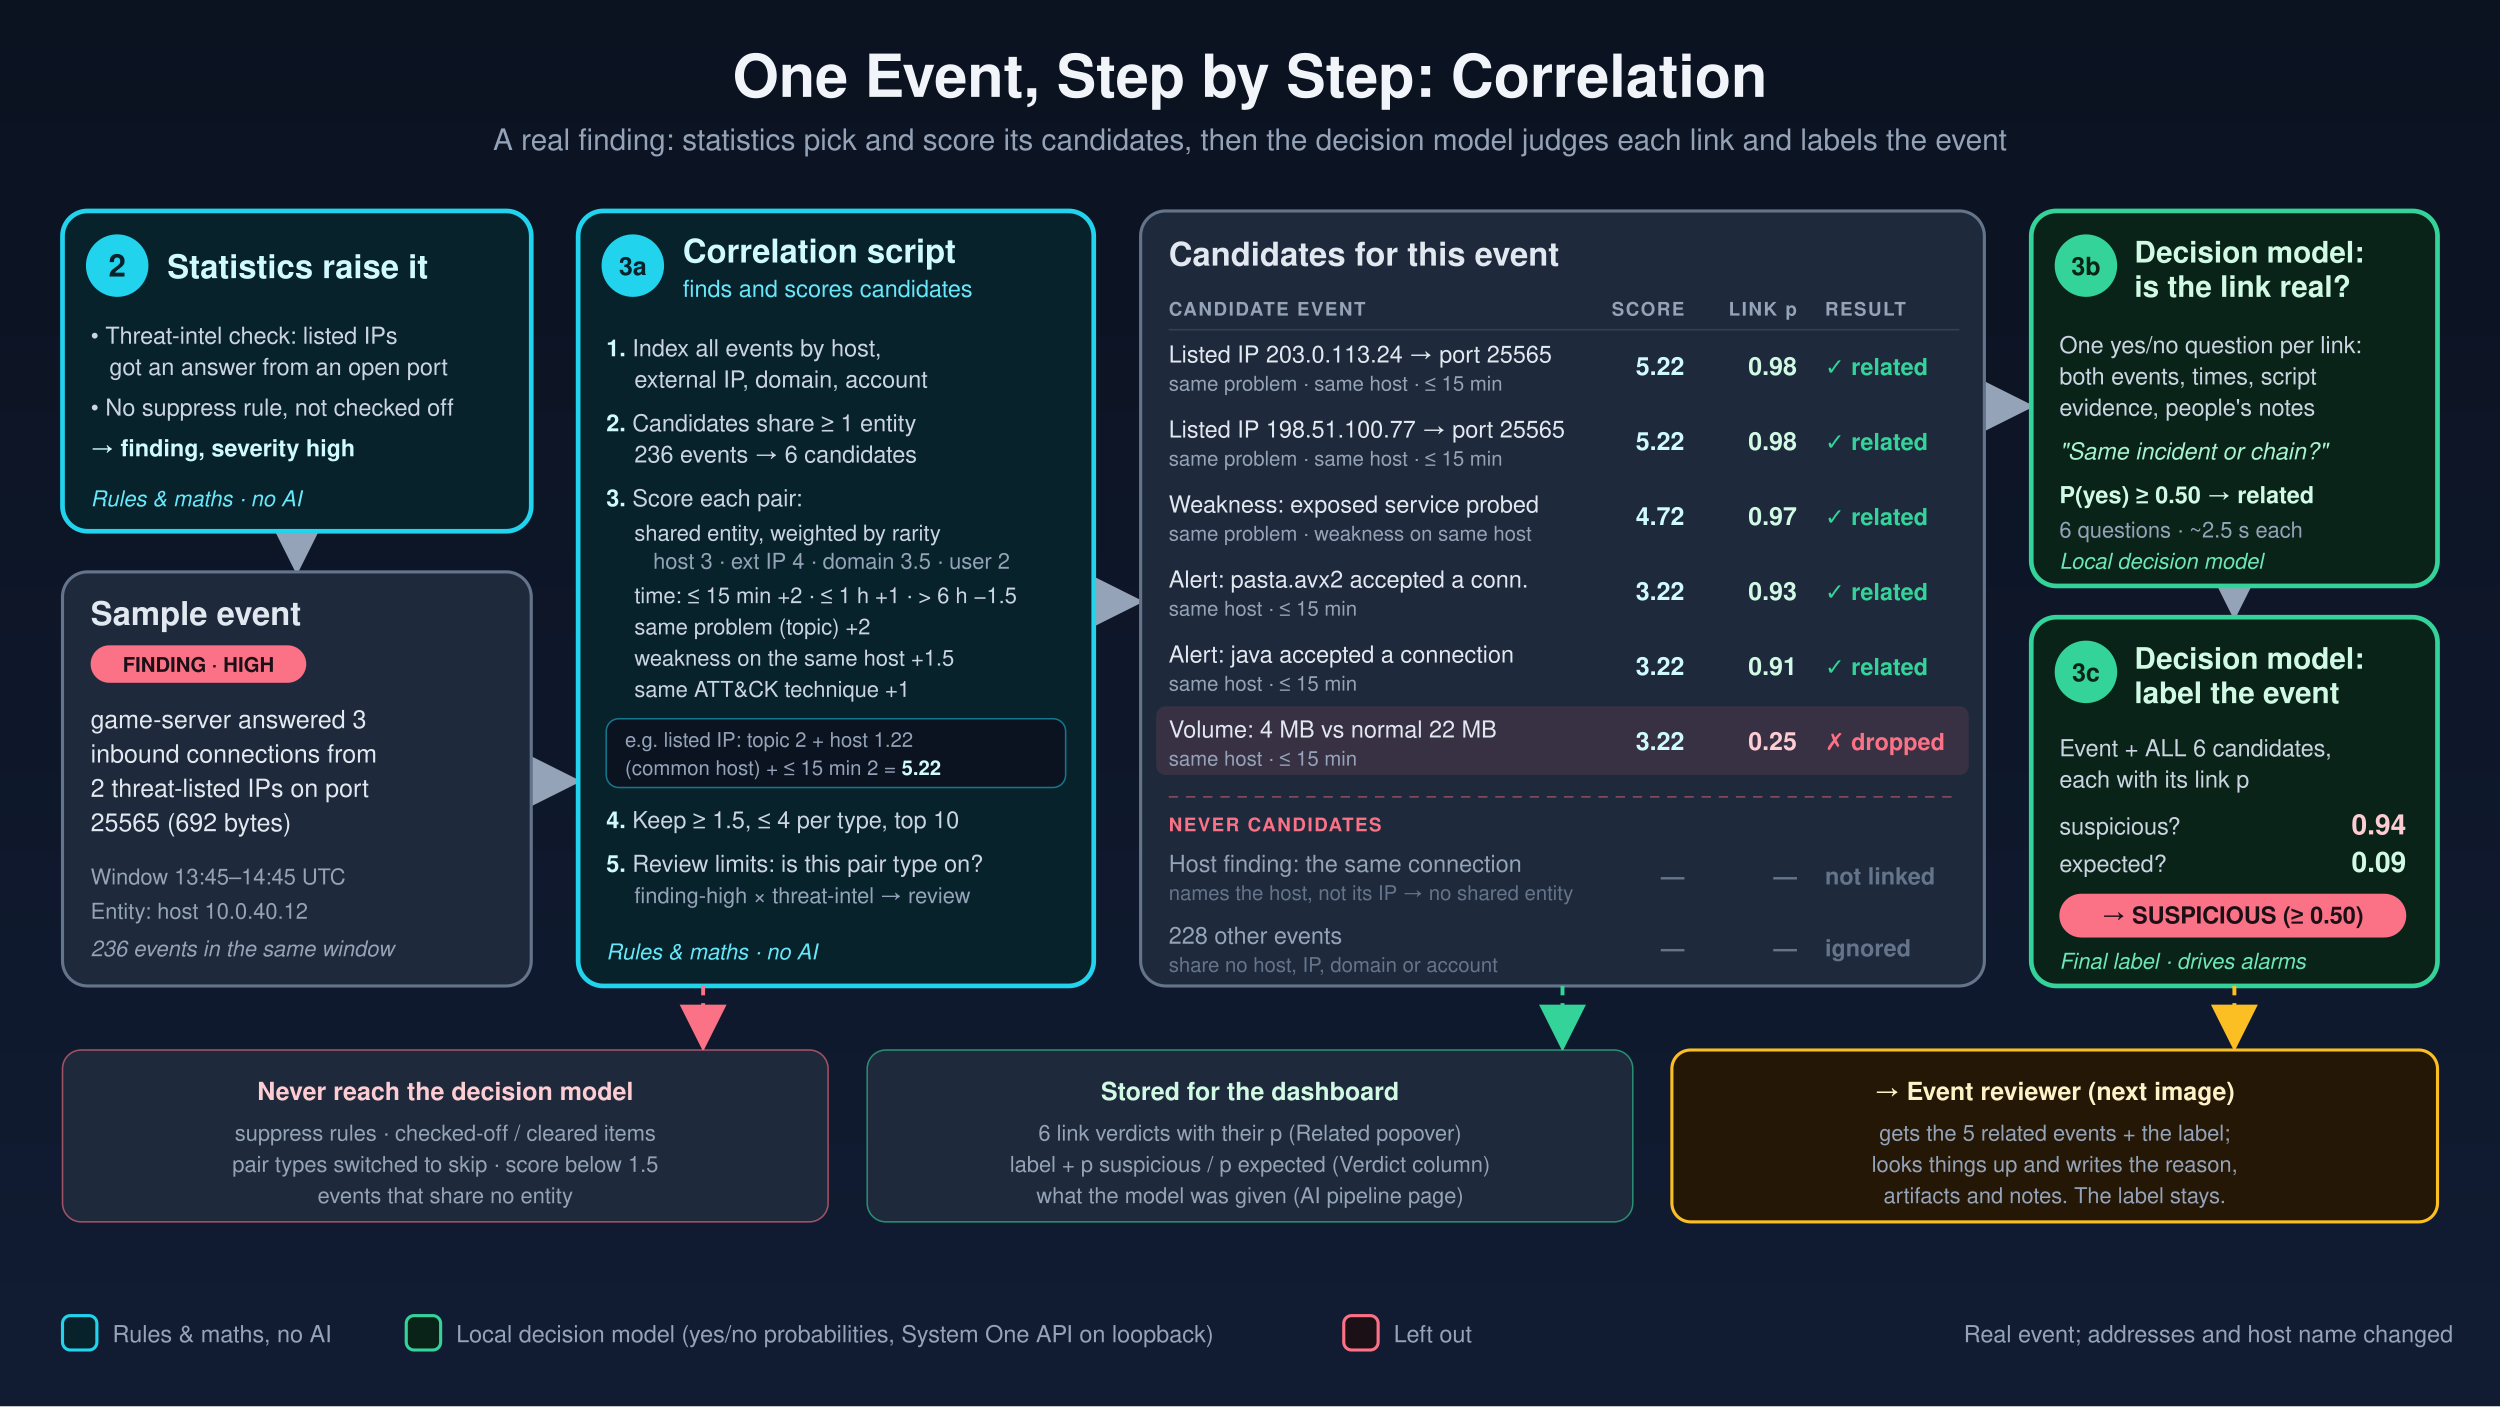
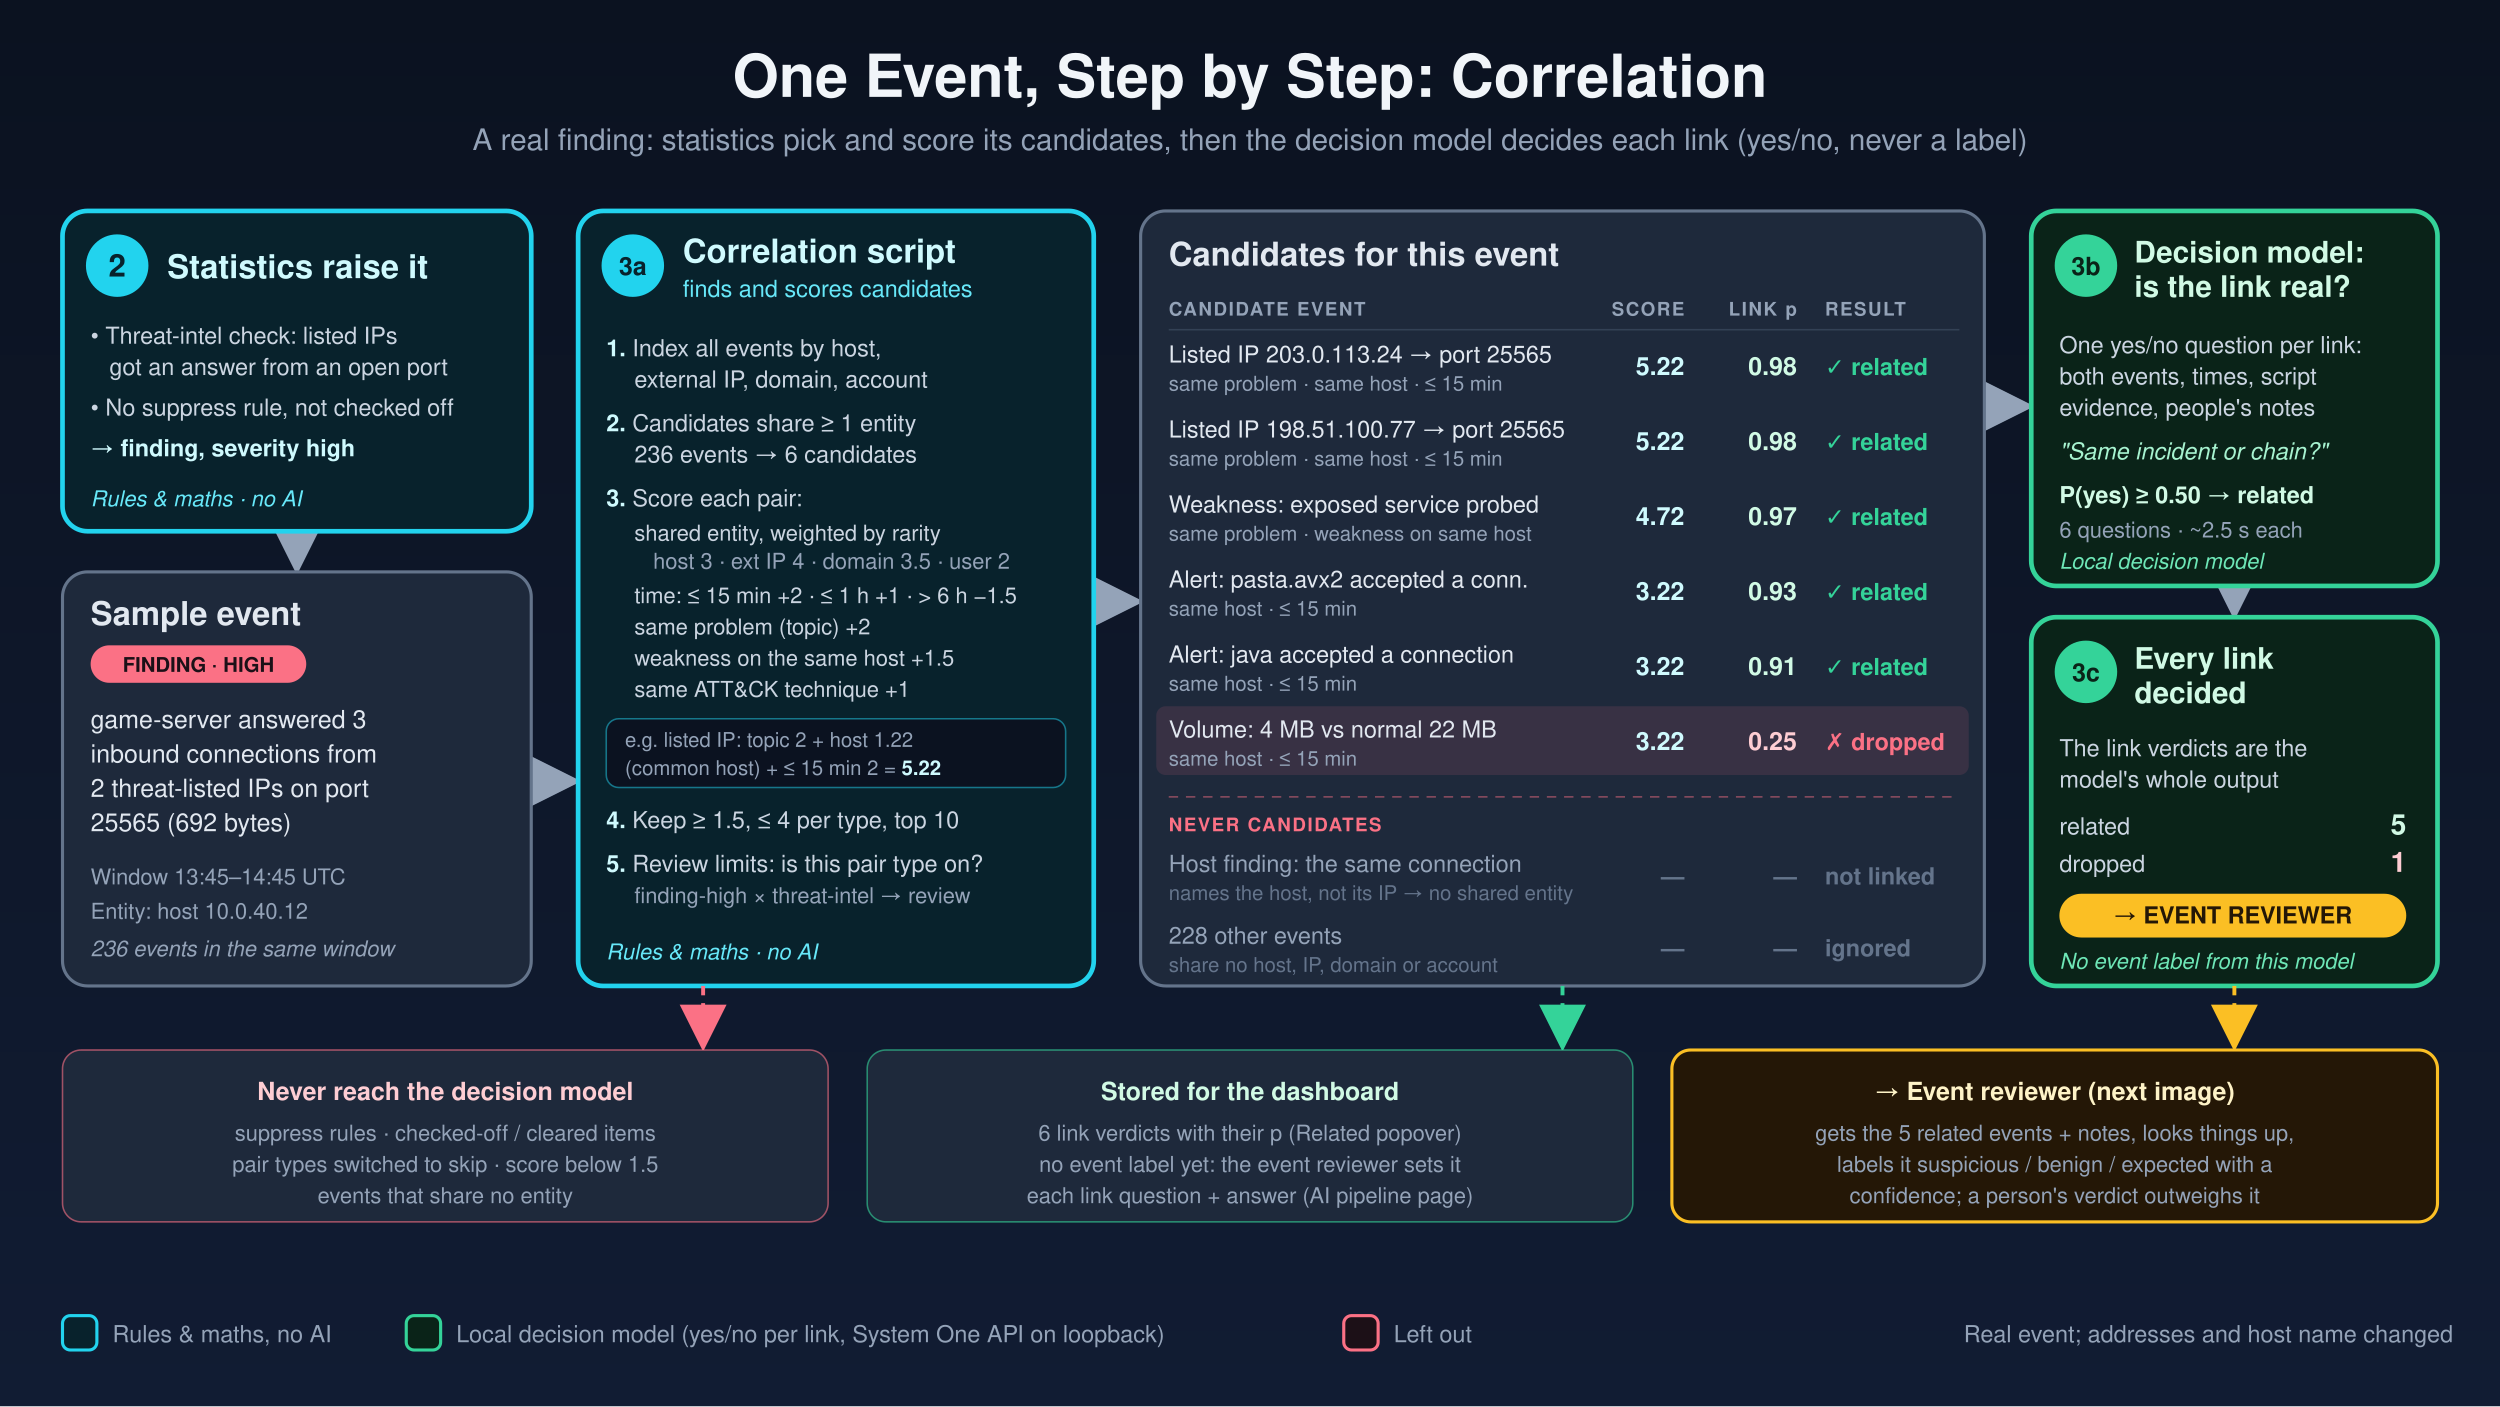
<svg xmlns="http://www.w3.org/2000/svg" viewBox="0 0 1600 900" width="1600" height="900" font-family="Helvetica, Arial, sans-serif">
  <defs>
    <linearGradient id="bg" x1="0" y1="0" x2="0" y2="1">
      <stop offset="0" stop-color="#0b1220" />
      <stop offset="1" stop-color="#111c33" />
    </linearGradient>
    <marker id="arr" markerWidth="12" markerHeight="12" refX="10" refY="6" orient="auto">
      <path d="M0,0 L12,6 L0,12 z" fill="#94a3b8" />
    </marker>
    <marker id="arrR" markerWidth="12" markerHeight="12" refX="10" refY="6" orient="auto">
      <path d="M0,0 L12,6 L0,12 z" fill="#fb7185" />
    </marker>
    <marker id="arrG" markerWidth="12" markerHeight="12" refX="10" refY="6" orient="auto">
      <path d="M0,0 L12,6 L0,12 z" fill="#34d399" />
    </marker>
    <marker id="arrY" markerWidth="12" markerHeight="12" refX="10" refY="6" orient="auto">
      <path d="M0,0 L12,6 L0,12 z" fill="#fbbf24" />
    </marker>
  </defs>
  <rect width="1600" height="900" fill="url(#bg)" />
  <text x="800" y="62" text-anchor="middle" font-size="38" font-weight="700" fill="#f1f5f9">One Event, Step by Step: Correlation</text>
-   <text x="800" y="96" text-anchor="middle" font-size="19" fill="#94a3b8">A real finding: statistics pick and score its candidates, then the decision model judges each link and labels the event</text>
+   <text x="800" y="96" text-anchor="middle" font-size="19" fill="#94a3b8">A real finding: statistics pick and score its candidates, then the decision model decides each link (yes/no, never a label)</text>
  <g stroke="#94a3b8" stroke-width="3" fill="none" marker-end="url(#arr)">
    <path d="M190,340 V362" />
    <path d="M340,500 H366" />
    <path d="M702,385 H726" />
    <path d="M1272,260 H1296" />
    <path d="M1430,375 V391" />
  </g>
  <rect x="40" y="135" width="300" height="205" rx="16" fill="#08222c" stroke="#22d3ee" stroke-width="3" />
  <circle cx="75" cy="170" r="20" fill="#22d3ee" />
  <text x="75" y="177" text-anchor="middle" font-size="20" font-weight="700" fill="#08222c">2</text>
  <text x="107" y="178" font-size="21" font-weight="700" fill="#cffafe">Statistics raise it</text>
  <g font-size="15" fill="#cbd5e1">
    <text x="58" y="220">• Threat-intel check: listed IPs</text>
    <text x="70" y="240">got an answer from an open port</text>
    <text x="58" y="266">• No suppress rule, not checked off</text>
    <text x="58" y="292" font-weight="700" fill="#cffafe">→ finding, severity high</text>
    <text x="58" y="324" fill="#67e8f9" font-size="14" font-style="italic">Rules &amp; maths · no AI</text>
  </g>
  <rect x="40" y="366" width="300" height="265" rx="16" fill="#1e293b" stroke="#64748b" stroke-width="2" />
  <text x="58" y="400" font-size="21" font-weight="700" fill="#e2e8f0">Sample event</text>
  <rect x="58" y="413" width="138" height="24" rx="12" fill="#fb7185" />
  <text x="127" y="430" text-anchor="middle" font-size="13" font-weight="700" fill="#1c1017">FINDING · HIGH</text>
  <g font-size="16" fill="#e2e8f0">
    <text x="58" y="466">game-server answered 3</text>
    <text x="58" y="488">inbound connections from</text>
    <text x="58" y="510">2 threat-listed IPs on port</text>
    <text x="58" y="532">25565 (692 bytes)</text>
  </g>
  <g font-size="14" fill="#94a3b8">
    <text x="58" y="566">Window 13:45–14:45 UTC</text>
    <text x="58" y="588">Entity: host 10.0.40.12</text>
    <text x="58" y="612" font-style="italic">236 events in the same window</text>
  </g>
  <rect x="370" y="135" width="330" height="496" rx="16" fill="#08222c" stroke="#22d3ee" stroke-width="3" />
  <circle cx="405" cy="170" r="20" fill="#22d3ee" />
  <text x="405" y="176" text-anchor="middle" font-size="16" font-weight="700" fill="#08222c">3a</text>
  <text x="437" y="168" font-size="21" font-weight="700" fill="#cffafe">Correlation script</text>
  <text x="437" y="190" font-size="15" fill="#67e8f9">finds and scores candidates</text>
  <g font-size="15" fill="#cbd5e1">
    <text x="388" y="228">
      <tspan font-weight="700" fill="#cffafe">1.</tspan> Index all events by host,</text>
    <text x="406" y="248">external IP, domain, account</text>
    <text x="388" y="276">
      <tspan font-weight="700" fill="#cffafe">2.</tspan> Candidates share ≥ 1 entity</text>
    <text x="406" y="296">236 events → 6 candidates</text>
    <text x="388" y="324">
      <tspan font-weight="700" fill="#cffafe">3.</tspan> Score each pair:</text>
  </g>
  <g font-size="14" fill="#cbd5e1">
    <text x="406" y="346">shared entity, weighted by rarity</text>
    <text x="418" y="364" fill="#94a3b8">host 3 · ext IP 4 · domain 3.5 · user 2</text>
    <text x="406" y="386">time: ≤ 15 min +2 · ≤ 1 h +1 · &gt; 6 h −1.5</text>
    <text x="406" y="406">same problem (topic) +2</text>
    <text x="406" y="426">weakness on the same host +1.5</text>
    <text x="406" y="446">same ATT&amp;CK technique +1</text>
  </g>
  <rect x="388" y="460" width="294" height="44" rx="8" fill="#0b1220" stroke="#22d3ee" stroke-opacity=".5" />
  <text x="400" y="478" font-size="13" fill="#94a3b8">e.g. listed IP: topic 2 + host 1.22</text>
  <text x="400" y="496" font-size="13" fill="#94a3b8">(common host) + ≤ 15 min 2 = <tspan font-weight="700" fill="#cffafe">5.22</tspan>
  </text>
  <g font-size="15" fill="#cbd5e1">
    <text x="388" y="530">
      <tspan font-weight="700" fill="#cffafe">4.</tspan> Keep ≥ 1.5, ≤ 4 per type, top 10</text>
    <text x="388" y="558">
      <tspan font-weight="700" fill="#cffafe">5.</tspan> Review limits: is this pair type on?</text>
    <text x="406" y="578" font-size="14" fill="#94a3b8">finding-high × threat-intel → review</text>
  </g>
  <text x="388" y="614" fill="#67e8f9" font-size="14" font-style="italic">Rules &amp; maths · no AI</text>
  <rect x="730" y="135" width="540" height="496" rx="16" fill="#1e293b" stroke="#64748b" stroke-width="2" />
  <text x="748" y="170" font-size="21" font-weight="700" fill="#e2e8f0">Candidates for this event</text>
  <g font-size="12" font-weight="700" fill="#94a3b8" letter-spacing="1">
    <text x="748" y="202">CANDIDATE EVENT</text>
    <text x="1078" y="202" text-anchor="end">SCORE</text>
    <text x="1150" y="202" text-anchor="end">LINK p</text>
    <text x="1168" y="202">RESULT</text>
  </g>
  <line x1="748" y1="211" x2="1254" y2="211" stroke="#334155" />
  <rect x="740" y="452" width="520" height="44" rx="6" fill="#fb7185" fill-opacity=".12" />
  <g font-size="15" fill="#e2e8f0">
    <text x="748" y="232">Listed IP 203.0.113.24 → port 25565</text>
    <text x="748" y="280">Listed IP 198.51.100.77 → port 25565</text>
    <text x="748" y="328">Weakness: exposed service probed</text>
    <text x="748" y="376">Alert: pasta.avx2 accepted a conn.</text>
    <text x="748" y="424">Alert: java accepted a connection</text>
    <text x="748" y="472">Volume: 4 MB vs normal 22 MB</text>
  </g>
  <g font-size="13" fill="#94a3b8">
    <text x="748" y="250">same problem · same host · ≤ 15 min</text>
    <text x="748" y="298">same problem · same host · ≤ 15 min</text>
    <text x="748" y="346">same problem · weakness on same host</text>
    <text x="748" y="394">same host · ≤ 15 min</text>
    <text x="748" y="442">same host · ≤ 15 min</text>
    <text x="748" y="490">same host · ≤ 15 min</text>
  </g>
  <g font-size="16" font-weight="700" fill="#cffafe" text-anchor="end">
    <text x="1078" y="240">5.22</text>
    <text x="1078" y="288">5.22</text>
    <text x="1078" y="336">4.72</text>
    <text x="1078" y="384">3.22</text>
    <text x="1078" y="432">3.22</text>
    <text x="1078" y="480">3.22</text>
  </g>
  <g font-size="16" font-weight="700" fill="#d1fae5" text-anchor="end">
    <text x="1150" y="240">0.98</text>
    <text x="1150" y="288">0.98</text>
    <text x="1150" y="336">0.97</text>
    <text x="1150" y="384">0.93</text>
    <text x="1150" y="432">0.91</text>
    <text x="1150" y="480" fill="#fecdd3">0.25</text>
  </g>
  <g font-size="15" font-weight="700" fill="#34d399">
    <text x="1168" y="240">✓ related</text>
    <text x="1168" y="288">✓ related</text>
    <text x="1168" y="336">✓ related</text>
    <text x="1168" y="384">✓ related</text>
    <text x="1168" y="432">✓ related</text>
    <text x="1168" y="480" fill="#fb7185">✗ dropped</text>
  </g>
  <line x1="748" y1="510" x2="1254" y2="510" stroke="#fb7185" stroke-opacity=".5" stroke-dasharray="6,5" />
  <text x="748" y="532" font-size="12" font-weight="700" fill="#fb7185" letter-spacing="1">NEVER CANDIDATES</text>
  <g font-size="15" fill="#94a3b8">
    <text x="748" y="558">Host finding: the same connection</text>
    <text x="748" y="604">228 other events</text>
  </g>
  <g font-size="13" fill="#64748b">
    <text x="748" y="576">names the host, not its IP → no shared entity</text>
    <text x="748" y="622">share no host, IP, domain or account</text>
  </g>
  <g font-size="15" font-weight="700" fill="#64748b">
    <text x="1078" y="566" text-anchor="end">—</text>
    <text x="1150" y="566" text-anchor="end">—</text>
    <text x="1168" y="566">not linked</text>
    <text x="1078" y="612" text-anchor="end">—</text>
    <text x="1150" y="612" text-anchor="end">—</text>
    <text x="1168" y="612">ignored</text>
  </g>
  <rect x="1300" y="135" width="260" height="240" rx="16" fill="#0a2318" stroke="#34d399" stroke-width="3" />
  <circle cx="1335" cy="170" r="20" fill="#34d399" />
  <text x="1335" y="176" text-anchor="middle" font-size="16" font-weight="700" fill="#0a2318">3b</text>
  <text x="1366" y="168" font-size="19" font-weight="700" fill="#d1fae5">Decision model:</text>
  <text x="1366" y="190" font-size="19" font-weight="700" fill="#d1fae5">is the link real?</text>
  <g font-size="15" fill="#cbd5e1">
    <text x="1318" y="226">One yes/no question per link:</text>
    <text x="1318" y="246">both events, times, script</text>
    <text x="1318" y="266">evidence, people's notes</text>
    <text x="1318" y="294" font-style="italic" fill="#a7f3d0">"Same incident or chain?"</text>
    <text x="1318" y="322" font-weight="700" fill="#d1fae5">P(yes) ≥ 0.50 → related</text>
    <text x="1318" y="344" font-size="14" fill="#94a3b8">6 questions · ~2.5 s each</text>
    <text x="1318" y="364" font-size="14" fill="#6ee7b7" font-style="italic">Local decision model</text>
  </g>
  <rect x="1300" y="395" width="260" height="236" rx="16" fill="#0a2318" stroke="#34d399" stroke-width="3" />
  <circle cx="1335" cy="430" r="20" fill="#34d399" />
  <text x="1335" y="436" text-anchor="middle" font-size="16" font-weight="700" fill="#0a2318">3c</text>
-   <text x="1366" y="428" font-size="19" font-weight="700" fill="#d1fae5">Decision model:</text>
-   <text x="1366" y="450" font-size="19" font-weight="700" fill="#d1fae5">label the event</text>
-   <g font-size="15" fill="#cbd5e1">
-     <text x="1318" y="484">Event + ALL 6 candidates,</text>
-     <text x="1318" y="504">each with its link p</text>
-     <text x="1318" y="534">suspicious?</text>
-     <text x="1540" y="534" text-anchor="end" font-size="18" font-weight="700" fill="#fecdd3">0.94</text>
-     <text x="1318" y="558">expected?</text>
-     <text x="1540" y="558" text-anchor="end" font-size="18" font-weight="700" fill="#d1fae5">0.09</text>
-   </g>
-   <rect x="1318" y="572" width="222" height="28" rx="14" fill="#fb7185" />
-   <text x="1429" y="591" text-anchor="middle" font-size="15" font-weight="700" fill="#1c1017">→ SUSPICIOUS (≥ 0.50)</text>
-   <text x="1318" y="620" font-size="14" fill="#6ee7b7" font-style="italic">Final label · drives alarms</text>
+   <text x="1366" y="428" font-size="19" font-weight="700" fill="#d1fae5">Every link</text>
+   <text x="1366" y="450" font-size="19" font-weight="700" fill="#d1fae5">decided</text>
+   <g font-size="15" fill="#cbd5e1">
+     <text x="1318" y="484">The link verdicts are the</text>
+     <text x="1318" y="504">model's whole output</text>
+     <text x="1318" y="534">related</text>
+     <text x="1540" y="534" text-anchor="end" font-size="18" font-weight="700" fill="#d1fae5">5</text>
+     <text x="1318" y="558">dropped</text>
+     <text x="1540" y="558" text-anchor="end" font-size="18" font-weight="700" fill="#fecdd3">1</text>
+   </g>
+   <rect x="1318" y="572" width="222" height="28" rx="14" fill="#fbbf24" />
+   <text x="1429" y="591" text-anchor="middle" font-size="15" font-weight="700" fill="#241706">→ EVENT REVIEWER</text>
+   <text x="1318" y="620" font-size="14" fill="#6ee7b7" font-style="italic">No event label from this model</text>
  <g fill="none" stroke-width="2.5" stroke-dasharray="6,5">
    <path d="M450,631 V668" stroke="#fb7185" marker-end="url(#arrR)" />
    <path d="M1000,631 V668" stroke="#34d399" marker-end="url(#arrG)" />
    <path d="M1430,631 V668" stroke="#fbbf24" marker-end="url(#arrY)" />
  </g>
  <g font-size="16" text-anchor="middle">
    <rect x="40" y="672" width="490" height="110" rx="12" fill="#1e293b" stroke="#fb7185" stroke-opacity=".6" />
    <text x="285" y="704" font-weight="700" fill="#fecdd3">Never reach the decision model</text>
    <text x="285" y="730" fill="#94a3b8" font-size="14">suppress rules · checked-off / cleared items</text>
    <text x="285" y="750" fill="#94a3b8" font-size="14">pair types switched to skip · score below 1.5</text>
    <text x="285" y="770" fill="#94a3b8" font-size="14">events that share no entity</text>
    <rect x="555" y="672" width="490" height="110" rx="12" fill="#1e293b" stroke="#34d399" stroke-opacity=".6" />
    <text x="800" y="704" font-weight="700" fill="#d1fae5">Stored for the dashboard</text>
    <text x="800" y="730" fill="#94a3b8" font-size="14">6 link verdicts with their p (Related popover)</text>
-     <text x="800" y="750" fill="#94a3b8" font-size="14">label + p suspicious / p expected (Verdict column)</text>
-     <text x="800" y="770" fill="#94a3b8" font-size="14">what the model was given (AI pipeline page)</text>
+     <text x="800" y="750" fill="#94a3b8" font-size="14">no event label yet: the event reviewer sets it</text>
+     <text x="800" y="770" fill="#94a3b8" font-size="14">each link question + answer (AI pipeline page)</text>
    <rect x="1070" y="672" width="490" height="110" rx="12" fill="#241706" stroke="#fbbf24" stroke-width="2" />
    <text x="1315" y="704" font-weight="700" fill="#fef3c7">→ Event reviewer (next image)</text>
-     <text x="1315" y="730" fill="#94a3b8" font-size="14">gets the 5 related events + the label;</text>
-     <text x="1315" y="750" fill="#94a3b8" font-size="14">looks things up and writes the reason,</text>
-     <text x="1315" y="770" fill="#94a3b8" font-size="14">artifacts and notes. The label stays.</text>
+     <text x="1315" y="730" fill="#94a3b8" font-size="14">gets the 5 related events + notes, looks things up,</text>
+     <text x="1315" y="750" fill="#94a3b8" font-size="14">labels it suspicious / benign / expected with a</text>
+     <text x="1315" y="770" fill="#94a3b8" font-size="14">confidence; a person's verdict outweighs it</text>
  </g>
  <g font-size="15" fill="#94a3b8">
    <rect x="40" y="842" width="22" height="22" rx="5" fill="#08222c" stroke="#22d3ee" stroke-width="2" />
    <text x="72" y="859">Rules &amp; maths, no AI</text>
    <rect x="260" y="842" width="22" height="22" rx="5" fill="#0a2318" stroke="#34d399" stroke-width="2" />
-     <text x="292" y="859">Local decision model (yes/no probabilities, System One API on loopback)</text>
+     <text x="292" y="859">Local decision model (yes/no per link, System One API on loopback)</text>
    <rect x="860" y="842" width="22" height="22" rx="5" fill="#1c1017" stroke="#fb7185" stroke-width="2" />
    <text x="892" y="859">Left out</text>
    <text x="1570" y="859" text-anchor="end">Real event; addresses and host name changed</text>
  </g>
</svg>
